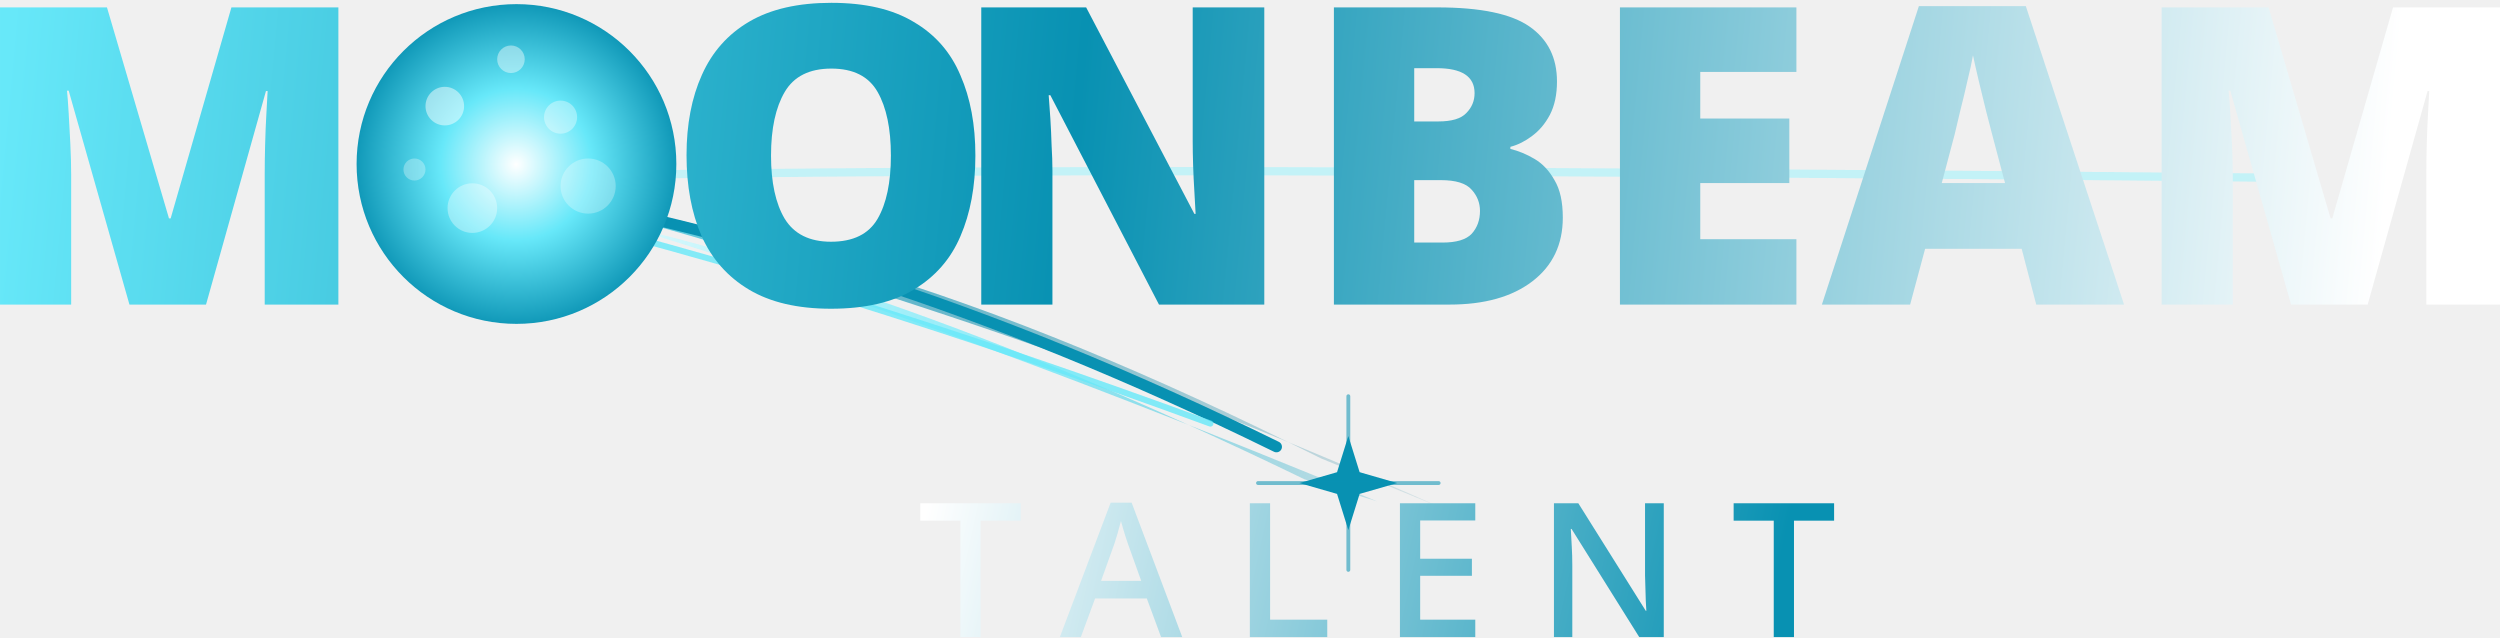
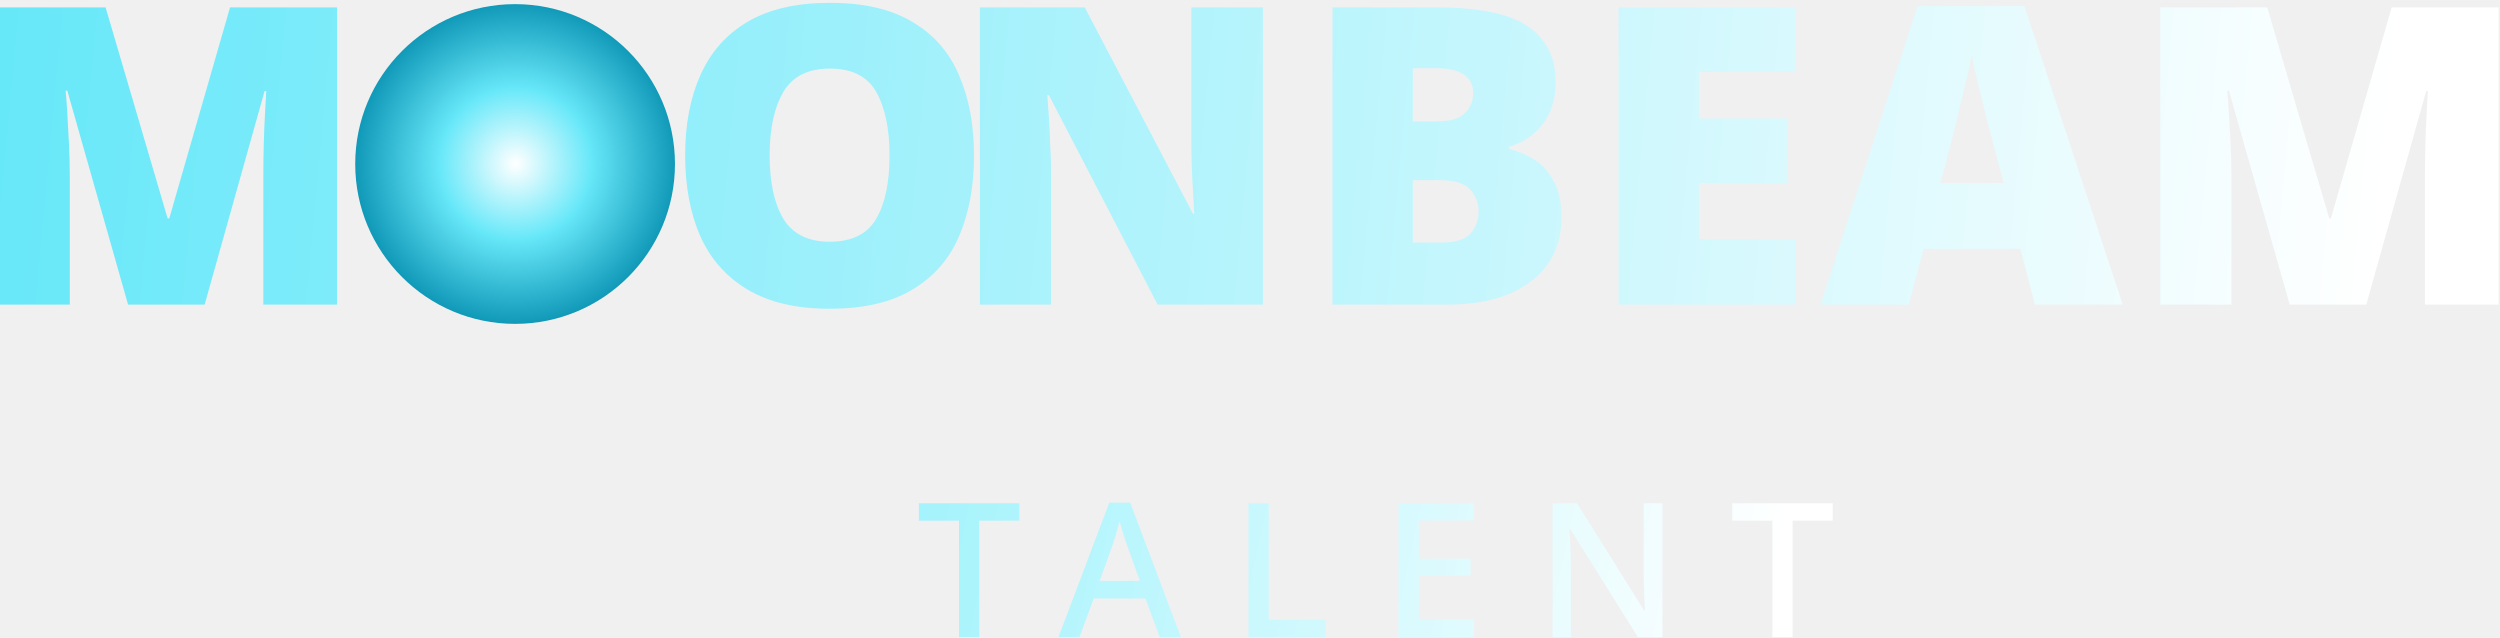
- <svg xmlns="http://www.w3.org/2000/svg" version="1.1" id="svg27" x="0px" y="0px" width="906.995px" height="231.128px" viewBox="298.627 283.5 906.995 231.128" enable-background="new 298.627 283.5 906.995 231.128" xml:space="preserve">
-   <linearGradient id="path14_1_" gradientUnits="userSpaceOnUse" x1="478.741" y1="564.004" x2="813.896" y2="410.628" gradientTransform="matrix(1 0 0 -1 -0.02 899.0947)">
-     <stop offset="0" style="stop-color:#67e8f9;stop-opacity:0.9" />
-     <stop offset="0.45" style="stop-color:#0891b2;stop-opacity:0.6" />
-     <stop offset="1" style="stop-color:#0e7490;stop-opacity:0.1" />
+ <svg xmlns="http://www.w3.org/2000/svg" version="1.1" id="svg27" x="0px" y="0px" width="906.994px" height="231.128px" viewBox="0 0 906.994 231.128" enable-background="new 0 0 906.994 231.128" xml:space="preserve">
+   <radialGradient id="circle18_1_" cx="658.394" cy="-318.738" r="1.002" gradientTransform="matrix(3.735173e-015 61 -61 3.735173e-015 -19256.131 -40102.617)" gradientUnits="userSpaceOnUse">
+     <stop offset="0" style="stop-color:#FFFFFF" />
+     <stop offset="0.45" style="stop-color:#67E8F9" />
+     <stop offset="1" style="stop-color:#0891B2" />
+   </radialGradient>
+   <path id="circle18" fill="url(#circle18_1_)" d="M244.874,59.5c0,32.033-25.969,58-58,58l0,0c-32.033,0-58-25.967-58-58l0,0  c0-32.031,25.967-58,58-58l0,0C218.906,1.5,244.874,27.468,244.874,59.5L244.874,59.5z" />
+   <g id="g26">
+     <linearGradient id="text24_1_" gradientUnits="userSpaceOnUse" x1="-0.425" y1="-6.304" x2="859.581" y2="73.697" gradientTransform="matrix(1 0 0 1 -0.04 57.1895)">
+       <stop offset="0" style="stop-color:#67E8F9" />
+       <stop offset="1" style="stop-color:#FFFFFF" />
+     </linearGradient>
+     <path id="text24" fill="url(#text24_1_)" d="M46.462,110.5L24.416,32.886h-0.604c0.201,2.014,0.402,4.73,0.604,8.154   c0.2,3.422,0.401,7.146,0.604,11.174c0.201,3.926,0.302,7.75,0.302,11.476v46.81H-0.498V2.686h38.807l22.499,76.558h0.604   L83.458,2.686h38.808V110.5H95.537V63.237c0-3.422,0.052-7.046,0.151-10.872c0.102-3.926,0.252-7.601,0.453-11.023   c0.201-3.522,0.353-6.291,0.453-8.305H95.99L74.244,110.5H46.462z" />
+     <linearGradient id="text25_1_" gradientUnits="userSpaceOnUse" x1="1.645" y1="-28.533" x2="861.641" y2="51.467" gradientTransform="matrix(1 0 0 1 -0.04 57.1895)">
+       <stop offset="0" style="stop-color:#67E8F9" />
+       <stop offset="1" style="stop-color:#FFFFFF" />
+     </linearGradient>
+     <path id="text25" fill="url(#text25_1_)" d="M353.367,56.442c0,11.175-1.812,20.938-5.436,29.294   c-3.523,8.256-9.161,14.697-16.912,19.328c-7.65,4.631-17.667,6.945-30.049,6.945c-12.08,0-21.996-2.314-29.747-6.945   S257.735,93.94,254.01,85.585c-3.624-8.355-5.438-18.121-5.438-29.295s1.862-20.888,5.587-29.143   c3.726-8.355,9.463-14.798,17.216-19.328c7.751-4.529,17.667-6.795,29.745-6.795c12.282,0,22.248,2.314,29.898,6.945   c7.751,4.531,13.389,10.974,16.912,19.328C351.557,35.554,353.367,45.268,353.367,56.442z M279.228,56.442   c0,9.765,1.661,17.416,4.983,22.952c3.422,5.537,9.009,8.305,16.761,8.305c8.053,0,13.689-2.769,16.912-8.305   c3.221-5.537,4.832-13.188,4.832-22.952s-1.611-17.465-4.832-23.103c-3.223-5.637-8.81-8.457-16.763-8.457   c-7.952,0-13.59,2.82-16.911,8.457C280.889,38.977,279.228,46.677,279.228,56.442z" />
+     <linearGradient id="text26_1_" gradientUnits="userSpaceOnUse" x1="4.466" y1="-58.882" x2="864.467" y2="21.118" gradientTransform="matrix(1 0 0 1 -0.04 57.1895)">
+       <stop offset="0" style="stop-color:#67E8F9" />
+       <stop offset="1" style="stop-color:#FFFFFF" />
+     </linearGradient>
+     <path id="text26" fill="url(#text26_1_)" d="M458.181,110.5h-38.203l-39.411-75.953h-0.604c0.2,2.315,0.401,5.135,0.604,8.457   c0.201,3.222,0.354,6.492,0.453,9.814c0.201,3.322,0.302,6.342,0.302,9.061V110.5h-25.819V2.686h38.052l39.26,74.896h0.453   c-0.102-2.314-0.252-5.033-0.453-8.153c-0.201-3.121-0.353-6.292-0.453-9.513c-0.1-3.222-0.149-6.041-0.149-8.457V2.686h25.972   V110.5H458.181z M521.032,2.686c15.604,0,26.729,2.315,33.371,6.946c6.646,4.631,9.966,11.275,9.966,19.932   c0,4.73-0.854,8.758-2.565,12.08c-1.712,3.221-3.876,5.788-6.493,7.701c-2.517,1.912-5.134,3.221-7.853,3.926v0.755   c2.92,0.705,5.839,1.913,8.759,3.624c2.919,1.711,5.335,4.277,7.248,7.701c2.013,3.322,3.02,7.852,3.02,13.59   c0,9.766-3.674,17.467-11.021,23.104c-7.351,5.637-17.365,8.455-30.051,8.455h-41.978V2.686H521.032z M521.336,44.06   c4.831,0,8.203-1.008,10.115-3.02c2.015-2.014,3.021-4.43,3.021-7.248c0-6.041-4.58-9.061-13.741-9.061h-8.154V44.06H521.336   L521.336,44.06z M512.576,65.351v22.65h10.27c5.033,0,8.557-1.058,10.569-3.172c2.014-2.215,3.021-4.982,3.021-8.305   c0-2.919-1.007-5.486-3.021-7.701c-2.014-2.314-5.737-3.473-11.175-3.473H512.576L512.576,65.351z M651.233,110.5h-64.023V2.686   h64.023v23.405h-34.881v16.912h32.313v23.404h-32.313v20.385h34.881V110.5z M738.244,110.5l-5.284-20.233h-35.031l-5.438,20.233   H660.48L695.662,2.233h38.809L770.107,110.5H738.244z M722.239,48.742c-0.503-1.914-1.208-4.632-2.112-8.154   c-0.906-3.625-1.813-7.35-2.72-11.174c-0.905-3.826-1.609-6.947-2.112-9.363c-0.403,2.416-1.059,5.437-1.965,9.061   c-0.805,3.624-1.66,7.198-2.565,10.721c-0.806,3.523-1.511,6.494-2.114,8.91l-4.681,17.666h22.952L722.239,48.742z M830.695,110.5   l-22.046-77.613h-0.604c0.202,2.014,0.402,4.73,0.604,8.154c0.201,3.422,0.402,7.146,0.604,11.174   c0.201,3.926,0.302,7.75,0.302,11.476v46.81h-25.821V2.686h38.807l22.5,76.558h0.604L867.69,2.686h38.808V110.5H879.77V63.237   c0-3.422,0.05-7.046,0.151-10.872c0.101-3.926,0.251-7.601,0.451-11.023c0.202-3.522,0.354-6.291,0.453-8.305h-0.604L858.479,110.5   H830.695z" />
+   </g>
+   <linearGradient id="text27_1_" gradientUnits="userSpaceOnUse" x1="338.617" y1="113.298" x2="638.617" y2="178.298" gradientTransform="matrix(1 0 0 1 -0.04 57.1895)">
+     <stop offset="0" style="stop-color:#a5f3fc" />
+     <stop offset="1" style="stop-color:#FFFFFF" />
  </linearGradient>
-   <path id="path14" fill="url(#path14_1_)" d="M467.533,354.211c94.067,7.16,186.936,33.692,310.361,95.6l43.139,17.688  C705.996,416.12,602.942,382.85,480.715,350L467.533,354.211z" />
-   <linearGradient id="path15_1_" gradientUnits="userSpaceOnUse" x1="481.612" y1="561.312" x2="801.484" y2="411.283" gradientTransform="matrix(1 0 0 -1 -0.02 899.0947)">
-     <stop offset="0" style="stop-color:#ffffff;stop-opacity:1" />
-     <stop offset="0.6" style="stop-color:#67e8f9;stop-opacity:0.75" />
-     <stop offset="1" style="stop-color:#0891b2;stop-opacity:0.15" />
-   </linearGradient>
-   <path id="path15" fill="url(#path15_1_)" d="M471.128,353.791c87.477,16.003,179.147,44.641,300.775,103.602l26.363,8.002  c-124.025-51.38-215.096-83.809-319.948-113.71L471.128,353.791z" />
-   <path id="path16" fill="none" stroke="#0891b2" stroke-width="4" stroke-linecap="round" stroke-opacity="1" d="M478.318,351.264  c87.477,15.582,176.151,41.693,283.399,94.337" />
-   <path id="path17" fill="none" stroke="#67e8f9" stroke-width="2.2" stroke-linecap="round" stroke-opacity="0.8" d="  M479.516,357.16c80.287,19.373,166.564,46.326,258.235,80.018" />
-   <path id="path18" fill="none" stroke="#a5f3fc" stroke-width="3" stroke-linecap="round" stroke-opacity="0.6" d="M520,347  c130-2,300-2,608,1" />
-   <radialGradient id="circle18_1_" cx="502.031" cy="862.262" r="1.001" gradientTransform="matrix(3.735173e-015 61 61 -3.735173e-015 -52112 -30280.922)" gradientUnits="userSpaceOnUse">
-     <stop offset="0" style="stop-color:#ffffff" />
-     <stop offset="0.45" style="stop-color:#67e8f9" />
-     <stop offset="1" style="stop-color:#0891b2" />
-   </radialGradient>
-   <path id="circle18" fill="url(#circle18_1_)" stroke="none" d="M544,343c0,32.033-25.968,58-58,58l0,0  c-32.033,0-58-25.967-58-58l0,0c0-32.032,25.967-58,58-58l0,0C518.032,285,544,310.968,544,343L544,343z" />
-   <path id="circle19" fill="#ffffff" fill-opacity="0.48" d="M467,322c0,3.866-3.135,7-7,7c-3.866,0-7-3.134-7-7s3.134-7,7-7  C463.865,315,467,318.134,467,322z" />
-   <path id="circle20" fill="#ffffff" fill-opacity="0.35" d="M479,359c0,4.971-4.03,9-9,9c-4.971,0-9-4.029-9-9s4.029-9,9-9  C474.97,350,479,354.029,479,359z" />
-   <path id="circle21" fill="#ffffff" fill-opacity="0.36" d="M508,326c0,3.313-2.687,6-6,6c-3.314,0-6-2.687-6-6s2.686-6,6-6  C505.314,320,508,322.687,508,326z" />
-   <path id="circle22" fill="#ffffff" fill-opacity="0.28" d="M522,351c0,5.523-4.478,10-10,10c-5.523,0-10-4.477-10-10s4.477-10,10-10  C517.523,341,522,345.477,522,351z" />
-   <path id="circle23" fill="#ffffff" fill-opacity="0.42" d="M489,305c0,2.761-2.239,5-5,5c-2.762,0-5-2.239-5-5s2.238-5,5-5  C486.761,300,489,302.239,489,305z" />
-   <path id="circle24" fill="#ffffff" fill-opacity="0.3" d="M453,345c0,2.209-1.791,4-4,4c-2.21,0-4-1.791-4-4s1.79-4,4-4  C451.209,341,453,342.791,453,345z" />
-   <g id="g26">
-     <linearGradient id="text24_1_" gradientUnits="userSpaceOnUse" x1="298.682" y1="564.709" x2="1158.682" y2="484.709" gradientTransform="matrix(1 0 0 -1 -0.02 899.0947)">
-       <stop offset="0" style="stop-color:#67e8f9" />
-       <stop offset="0.45" style="stop-color:#0891b2" />
-       <stop offset="1" style="stop-color:#ffffff" />
-     </linearGradient>
-     <path id="text24" fill="url(#text24_1_)" d="M345.588,394l-22.046-77.614h-0.604c0.201,2.014,0.402,4.731,0.604,8.154   c0.201,3.423,0.402,7.147,0.604,11.174c0.201,3.926,0.302,7.751,0.302,11.476V394h-25.82V286.186h38.807l22.499,76.557h0.604   l22.046-76.557h38.808V394h-26.728v-47.263c0-3.422,0.051-7.046,0.151-10.872c0.101-3.926,0.252-7.601,0.453-11.023   c0.201-3.523,0.353-6.292,0.453-8.305h-0.604L373.371,394H345.588z" />
-     <linearGradient id="text25_1_" gradientUnits="userSpaceOnUse" x1="300.751" y1="586.938" x2="1160.747" y2="506.938" gradientTransform="matrix(1 0 0 -1 -0.02 899.0947)">
-       <stop offset="0" style="stop-color:#67e8f9" />
-       <stop offset="0.45" style="stop-color:#0891b2" />
-       <stop offset="1" style="stop-color:#ffffff" />
-     </linearGradient>
-     <path id="text25" fill="url(#text25_1_)" d="M652.494,339.942c0,11.174-1.812,20.939-5.436,29.294   c-3.523,8.255-9.161,14.697-16.912,19.328c-7.65,4.631-17.667,6.946-30.049,6.946c-12.08,0-21.996-2.315-29.747-6.946   s-13.489-11.124-17.214-19.479c-3.624-8.355-5.437-18.12-5.437-29.294s1.862-20.888,5.587-29.143   c3.725-8.355,9.463-14.798,17.215-19.328c7.751-4.53,17.667-6.795,29.746-6.795c12.282,0,22.248,2.315,29.898,6.946   c7.751,4.53,13.389,10.973,16.912,19.328C650.683,319.054,652.494,328.768,652.494,339.942z M578.354,339.942   c0,9.765,1.661,17.416,4.983,22.952c3.422,5.537,9.009,8.305,16.761,8.305c8.053,0,13.69-2.769,16.912-8.305   c3.221-5.537,4.832-13.188,4.832-22.952s-1.611-17.465-4.832-23.103c-3.222-5.637-8.809-8.456-16.762-8.456   c-7.952,0-13.59,2.819-16.911,8.456C580.015,322.477,578.354,330.177,578.354,339.942z" />
-     <linearGradient id="text26_1_" gradientUnits="userSpaceOnUse" x1="303.573" y1="617.287" x2="1163.573" y2="537.287" gradientTransform="matrix(1 0 0 -1 -0.02 899.0947)">
-       <stop offset="0" style="stop-color:#67e8f9" />
-       <stop offset="0.45" style="stop-color:#0891b2" />
-       <stop offset="1" style="stop-color:#ffffff" />
-     </linearGradient>
-     <path id="text26" fill="url(#text26_1_)" d="M757.307,394h-38.203l-39.411-75.953h-0.604c0.201,2.315,0.402,5.134,0.604,8.456   c0.201,3.222,0.353,6.493,0.453,9.815c0.201,3.322,0.302,6.342,0.302,9.06V394h-25.82V286.186h38.052l39.26,74.896h0.453   c-0.101-2.315-0.252-5.033-0.453-8.154c-0.201-3.121-0.353-6.292-0.453-9.513s-0.15-6.04-0.15-8.456v-48.773h25.972V394z    M820.159,286.186c15.604,0,26.728,2.315,33.371,6.946c6.645,4.631,9.966,11.275,9.966,19.932c0,4.731-0.855,8.758-2.566,12.08   c-1.712,3.221-3.876,5.788-6.493,7.701c-2.517,1.913-5.134,3.221-7.853,3.926v0.755c2.92,0.705,5.839,1.913,8.759,3.624   c2.919,1.711,5.335,4.278,7.248,7.701c2.013,3.322,3.02,7.852,3.02,13.59c0,9.765-3.674,17.466-11.022,23.103   c-7.35,5.637-17.365,8.456-30.05,8.456h-41.978V286.186H820.159z M820.462,327.56c4.831,0,8.204-1.007,10.116-3.02   c2.014-2.013,3.021-4.429,3.021-7.248c0-6.04-4.58-9.06-13.741-9.06h-8.154v19.328H820.462z M811.703,348.851v22.65h10.269   c5.033,0,8.557-1.057,10.569-3.171c2.014-2.215,3.021-4.983,3.021-8.305c0-2.919-1.007-5.486-3.021-7.701   c-2.013-2.315-5.737-3.473-11.174-3.473H811.703z M950.359,394h-64.024V286.186h64.024v23.405h-34.881v16.912h32.313v23.405   h-32.313v20.385h34.881V394z M1037.371,394l-5.285-20.234h-35.031L991.618,394h-32.012l35.183-108.267h38.808L1069.233,394   H1037.371z M1021.365,332.241c-0.503-1.913-1.208-4.631-2.113-8.154c-0.906-3.624-1.813-7.349-2.719-11.174   s-1.61-6.946-2.113-9.362c-0.403,2.416-1.058,5.436-1.964,9.06c-0.805,3.624-1.661,7.198-2.566,10.721   c-0.806,3.523-1.511,6.493-2.114,8.909l-4.681,17.667h22.952L1021.365,332.241z M1129.821,394l-22.046-77.614h-0.604   c0.202,2.014,0.403,4.731,0.604,8.154s0.402,7.147,0.604,11.174c0.201,3.926,0.302,7.751,0.302,11.476V394h-25.821V286.186h38.807   l22.499,76.557h0.604l22.046-76.557h38.807V394h-26.727v-47.263c0-3.422,0.05-7.046,0.151-10.872   c0.101-3.926,0.251-7.601,0.452-11.023c0.202-3.523,0.353-6.292,0.453-8.305h-0.604L1157.605,394H1129.821z" />
-   </g>
-   <g id="g27" transform="translate(1046 632)">
-     <path id="path26" fill="#0891b2" d="M-258.2-190.313l4.096,13.125l13.652,3.938l-13.652,3.938l-4.096,13.125l-4.096-13.125   l-13.653-3.938l13.653-3.938L-258.2-190.313z" />
-     <path id="path27" opacity="0.55" fill="none" stroke="#0891b2" stroke-width="1.4" stroke-linecap="round" enable-background="new    " d="   M-258.2-204.75v63 M-290.967-173.25h65.533" />
-   </g>
-   <linearGradient id="text27_1_" gradientUnits="userSpaceOnUse" x1="637.723" y1="445.109" x2="937.723" y2="380.11" gradientTransform="matrix(1 0 0 -1 -0.02 899.0947)">
-     <stop offset="0" style="stop-color:#ffffff" />
-     <stop offset="1" style="stop-color:#0891b2" />
-   </linearGradient>
-   <path id="text27" fill="url(#text27_1_)" d="M654.394,514.628h-7.344V472.4h-14.552v-6.324h36.448v6.324h-14.553V514.628z   M719.858,514.628l-5.168-14.008h-18.768l-5.168,14.008h-7.616l18.428-48.756h7.616l18.36,48.756H719.858z M707.754,480.56  c-0.136-0.498-0.386-1.246-0.748-2.243c-0.317-0.998-0.635-2.04-0.952-3.129c-0.317-1.088-0.566-1.972-0.748-2.651  c-0.362,1.405-0.771,2.901-1.224,4.487c-0.453,1.587-0.816,2.766-1.088,3.536l-4.896,13.668h14.552L707.754,480.56z M752.07,514.628  v-48.552h7.345v42.228h20.739v6.324H752.07z M833.854,514.628h-27.336v-48.552h27.336v6.256h-19.992v13.872h18.769v6.188h-18.769  v15.912h19.992V514.628z M902.241,514.628h-8.907l-24.548-39.236h-0.272c0.091,1.813,0.204,3.899,0.34,6.256  c0.136,2.313,0.204,4.692,0.204,7.141v25.84h-6.664v-48.552h8.84l24.48,39.031h0.204c-0.046-0.951-0.113-2.152-0.204-3.604  c-0.045-1.451-0.091-2.992-0.136-4.624c-0.046-1.678-0.091-3.241-0.137-4.692v-26.111h6.801L902.241,514.628z M949.482,514.628  h-7.344V472.4h-14.552v-6.324h36.448v6.324h-14.553V514.628z" />
+   <path id="text27" fill="url(#text27_1_)" d="M355.268,231.128h-7.344V188.9h-14.553v-6.324h36.448v6.324h-14.553L355.268,231.128  L355.268,231.128z M420.732,231.128l-5.168-14.008h-18.768l-5.168,14.008h-7.616l18.428-48.756h7.616l18.359,48.756H420.732z   M408.628,197.06c-0.137-0.498-0.387-1.246-0.748-2.242c-0.317-0.998-0.636-2.041-0.952-3.129c-0.317-1.09-0.566-1.973-0.748-2.652  c-0.362,1.406-0.771,2.902-1.224,4.488c-0.453,1.586-0.816,2.766-1.089,3.535l-4.896,13.668h14.552L408.628,197.06z   M452.944,231.128v-48.553h7.345v42.229h20.739v6.324H452.944z M534.728,231.128h-27.336v-48.553h27.336v6.256h-19.992v13.873h18.77  v6.188h-18.77v15.912h19.992V231.128z M603.115,231.128h-8.906l-24.549-39.236h-0.271c0.091,1.813,0.204,3.898,0.34,6.256  c0.136,2.313,0.204,4.691,0.204,7.141v25.84h-6.664v-48.551h8.84l24.48,39.031h0.204c-0.047-0.951-0.113-2.152-0.204-3.605  c-0.045-1.451-0.091-2.992-0.136-4.623c-0.047-1.678-0.092-3.242-0.138-4.691v-26.111h6.801L603.115,231.128z M650.356,231.128  h-7.344V188.9H628.46v-6.324h36.447v6.324h-14.553L650.356,231.128L650.356,231.128z" />
</svg>
